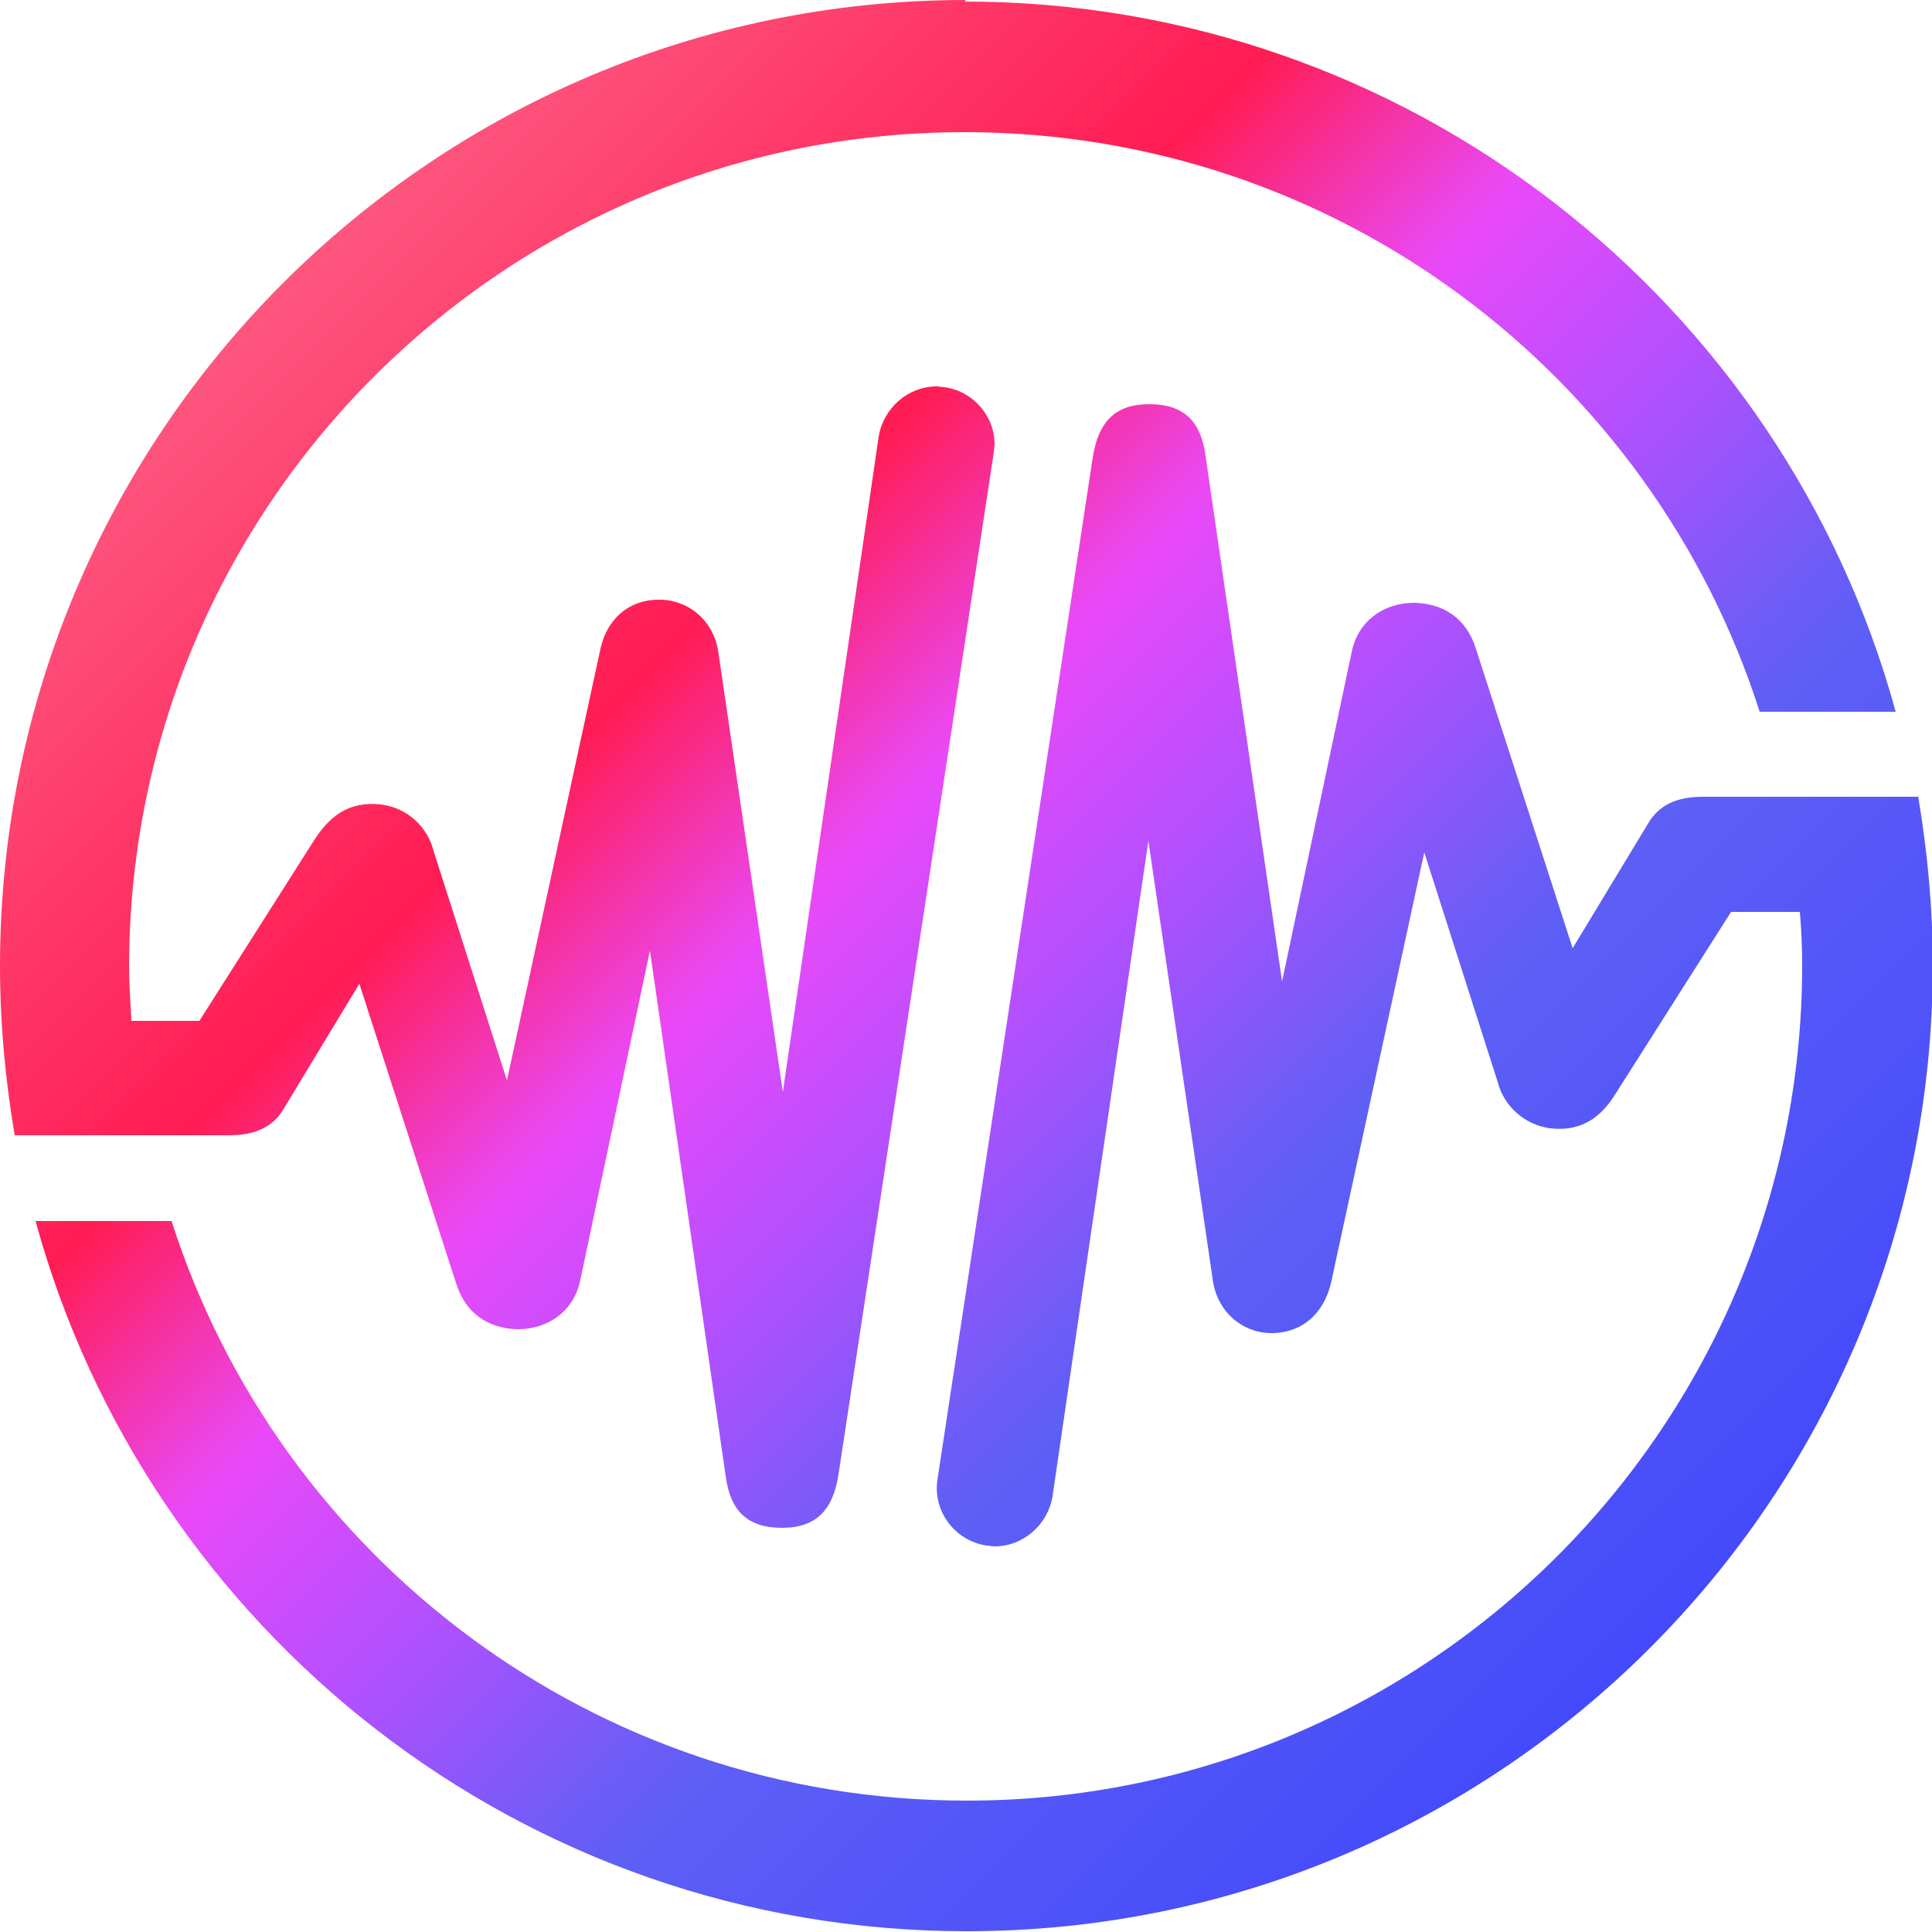
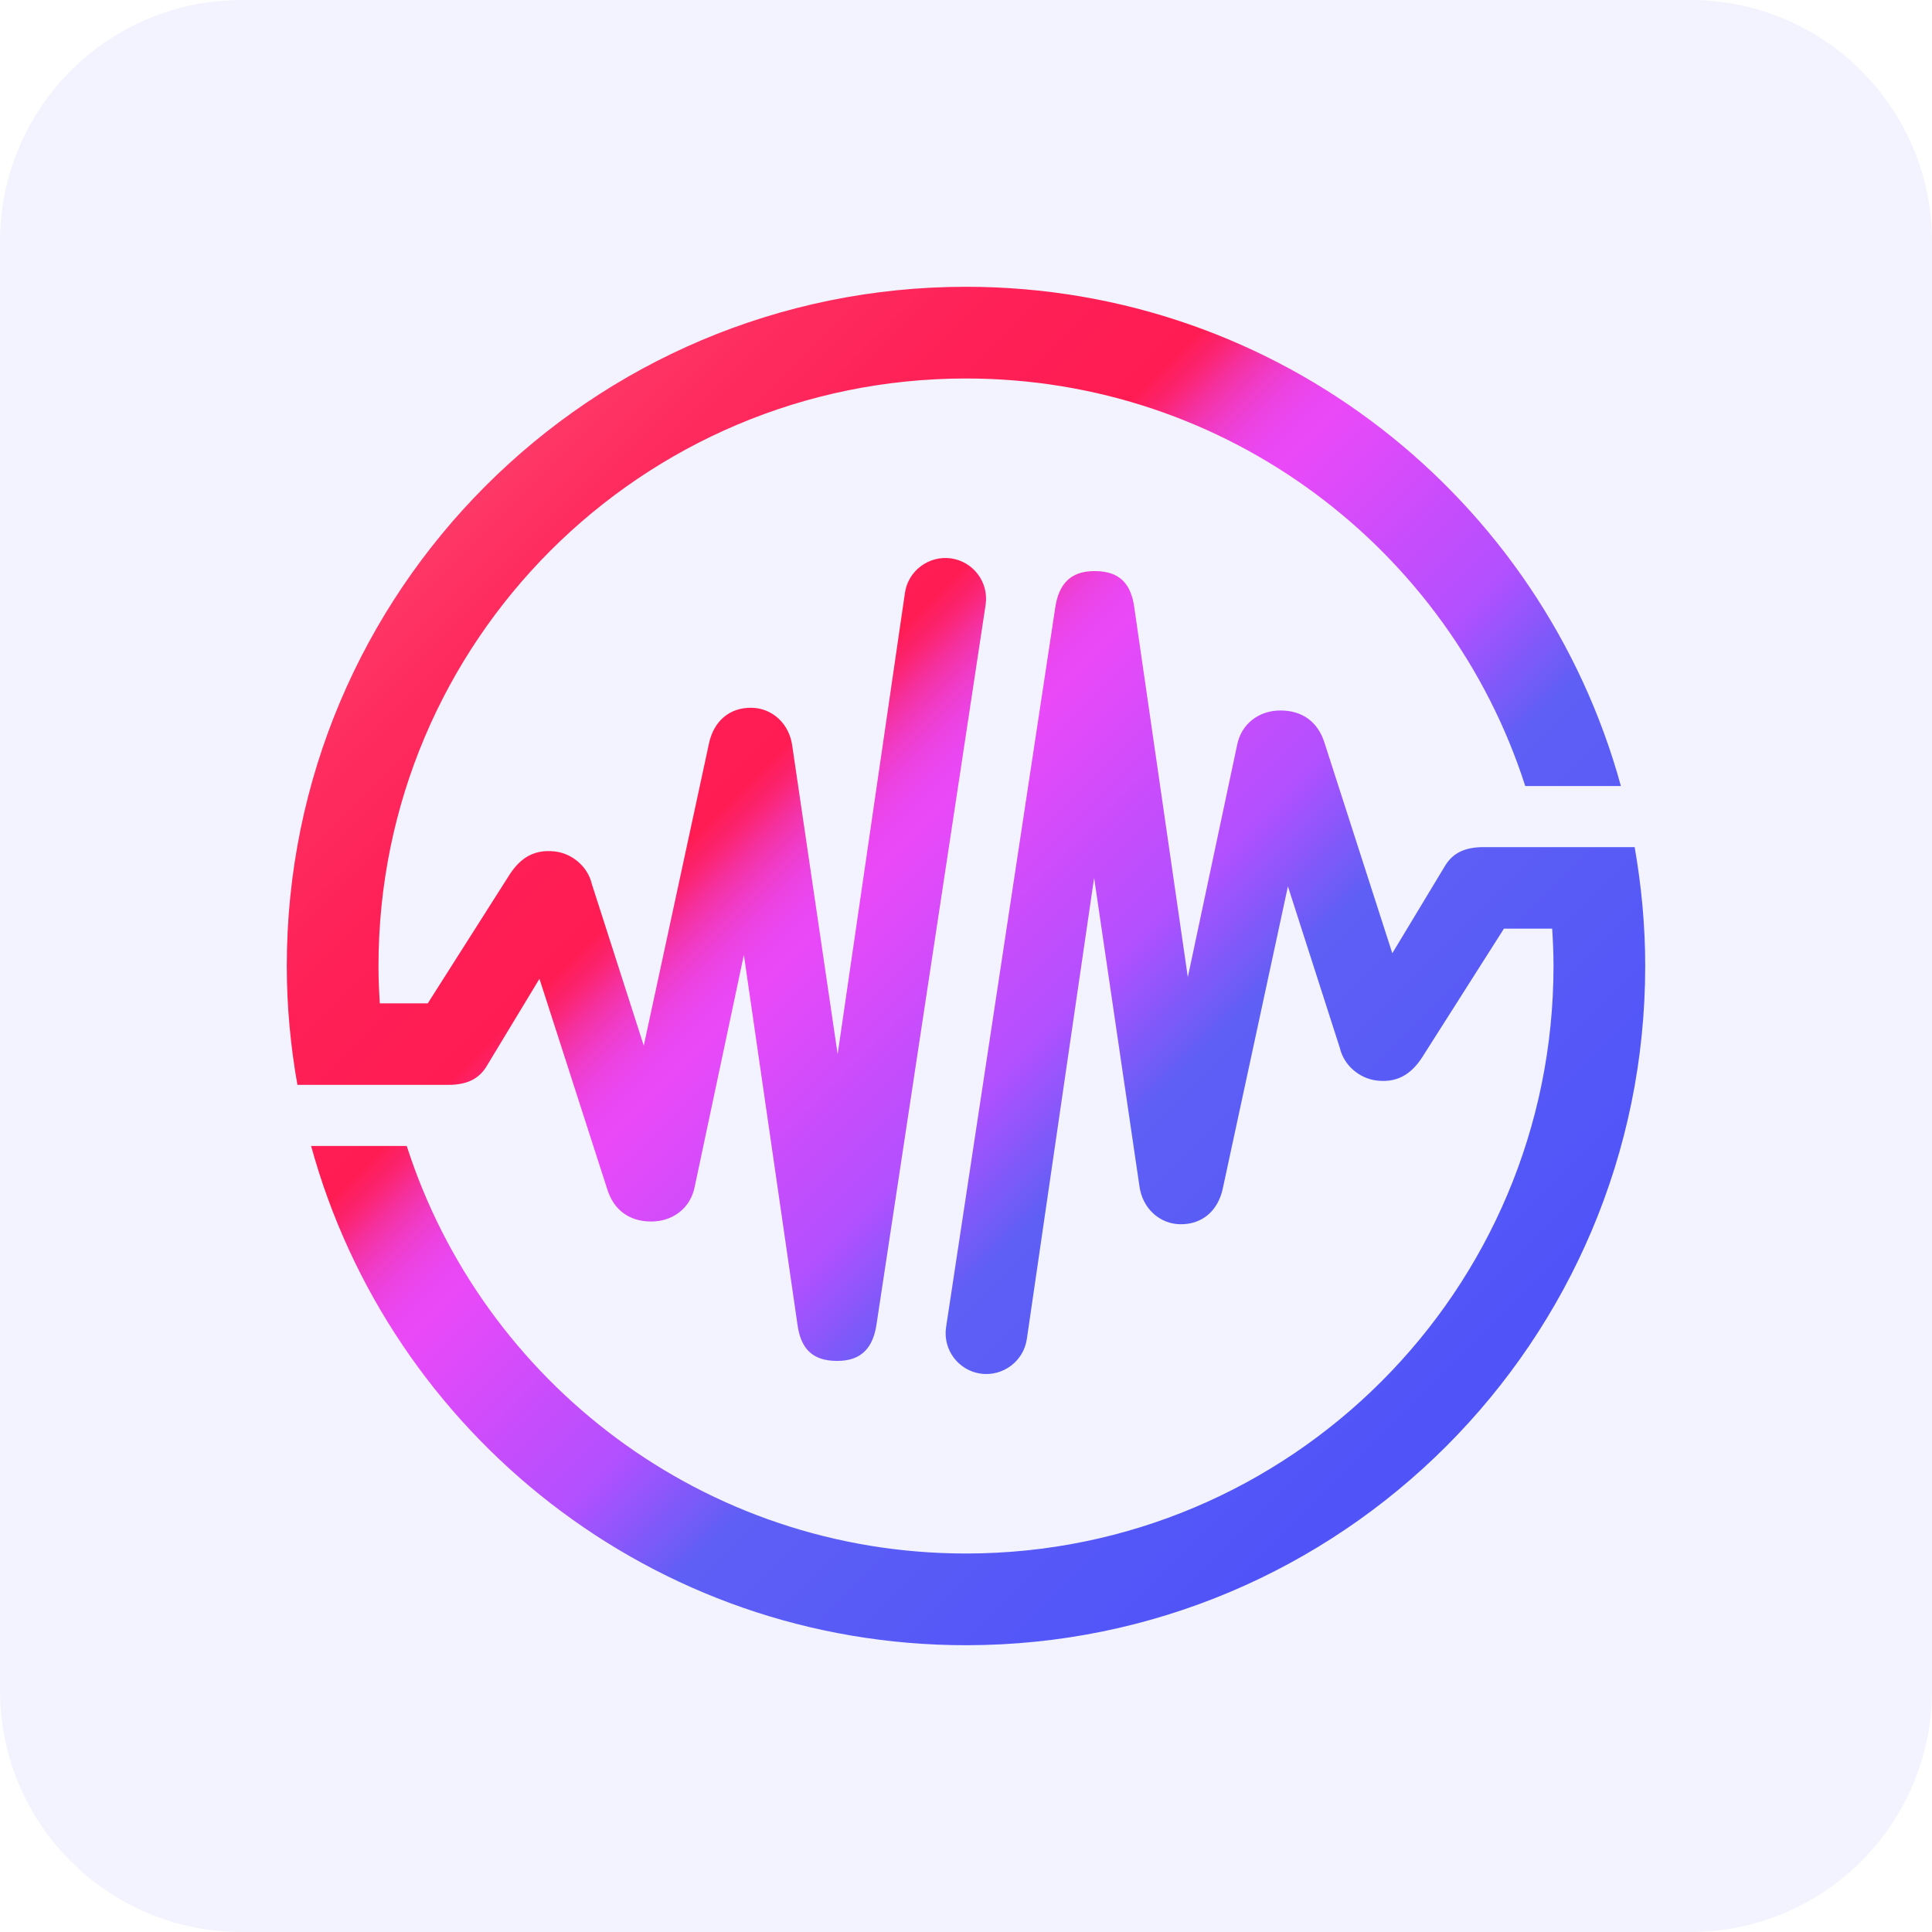
- <svg xmlns="http://www.w3.org/2000/svg" version="1.1" id="Layer_1" x="0px" y="0px" viewBox="0 0 2500 2500" style="enable-background:new 0 0 2500 2500;" xml:space="preserve">
-   <style type="text/css">
- 	.st0{fill:url(#SVGID_1_);}
- 	.st1{fill:url(#SVGID_00000079470770421910243190000006544161996646554755_);}
- </style>
-   <g id="Layer_x0020_1">
-     <g id="_2251193011968">
-       <linearGradient id="SVGID_1_" gradientUnits="userSpaceOnUse" x1="78.312" y1="2577.588" x2="2578.312" y2="77.588" gradientTransform="matrix(1 0 0 -1 0 2499.276)">
-         <stop offset="0" style="stop-color:#FC829F" />
-         <stop offset="0.341" style="stop-color:#FF1C53" />
-         <stop offset="0.439" style="stop-color:#EA49F8" />
-         <stop offset="0.529" style="stop-color:#B250FF" />
-         <stop offset="0.639" style="stop-color:#5E5FF5" />
-         <stop offset="1" style="stop-color:#323CFF" />
-       </linearGradient>
-       <path class="st0" d="M1250,0C560,0,0,560,0,1250c0,75,7,148,19,219h278c35,0,57-12,70-34l98-162l125,387c12,39,41,59,80,60    c40,0,73-24,81-64l90-426l98,680c6,45,28,67,73,67l0,0c45,0,66-24,73-69l201-1323c0-3,1-7,1-10c0-37-28-69-65-74c-3,0-7-1-10-1    c-37,0-69,28-75,65l-124,848l-83-566c-5-43-38-70-75-71c-41-1-71,25-79,68l-120,554l-95-297c-8-32-35-56-68-60c-43-5-68,17-87,47    l-148,233h-88c-1-23-3-46-3-69c0-597,484-1081,1081-1081c482,0,890,315,1029,750h176C2308,391,1823,2,1248,2L1250,0z" />
-       <linearGradient id="SVGID_00000157304337044832140320000007377768437831247259_" gradientUnits="userSpaceOnUse" x1="-78.312" y1="2420.963" x2="2421.688" y2="-79.037" gradientTransform="matrix(1 0 0 -1 0 2499.276)">
-         <stop offset="0" style="stop-color:#FC829F" />
-         <stop offset="0.341" style="stop-color:#FF1C53" />
-         <stop offset="0.439" style="stop-color:#EA49F8" />
-         <stop offset="0.529" style="stop-color:#B250FF" />
-         <stop offset="0.639" style="stop-color:#5E5FF5" />
-         <stop offset="1" style="stop-color:#323CFF" />
-       </linearGradient>
-       <path style="fill:url(#SVGID_00000157304337044832140320000007377768437831247259_);" d="M2481,1031h-278c-35,0-57,12-70,34    l-98,162l-125-387c-12-39-41-59-80-60c-40,0-73,24-81,64l-90,426l-99-680c-6-45-28-67-73-67l0,0c-45,0-66,24-73,69l-201,1323    c-6,41,23,79,64,85c3,0,7,1,10,1c37,0,69-28,75-65l124-848l83,566c5,43,38,70,74,71c41,1,71-25,80-68l120-554l95,297    c8,32,36,56,68,60c43,5,68-17,86-47l148-233h89c2,23,3,46,3,69c0,597-484,1081-1081,1081c-482,0-890-315-1029-750H46    c145,530,630,919,1205,919c690,0,1250-560,1250-1250c0-75-7-148-19-219L2481,1031z" />
-     </g>
-   </g>
+ <svg xmlns="http://www.w3.org/2000/svg" width="32" height="32" viewBox="0 0 32 32" fill="none">
+   <rect width="32" height="32" rx="4" fill="#F2F3FE" />
+   <path d="M16 4.75C9.788 4.75 4.75 9.788 4.75 16C4.75 16.673 4.813 17.33 4.926 17.969H7.423C7.742 17.969 7.934 17.865 8.057 17.665L8.935 16.212L10.058 19.697C10.168 20.048 10.429 20.23 10.78 20.232C11.14 20.235 11.437 20.014 11.507 19.654L12.321 15.816L13.208 21.936C13.262 22.338 13.457 22.541 13.863 22.541H13.867C14.27 22.541 14.463 22.323 14.52 21.922L16.326 10.011C16.378 9.641 16.119 9.3 15.75 9.248C15.383 9.198 15.039 9.455 14.988 9.824L13.874 17.46L13.124 12.364C13.075 11.973 12.778 11.729 12.454 11.723C12.087 11.714 11.815 11.943 11.739 12.332L10.663 17.319L9.803 14.643C9.736 14.353 9.477 14.137 9.194 14.103C8.802 14.056 8.579 14.258 8.415 14.526L7.085 16.619H6.291C6.278 16.414 6.269 16.207 6.269 16C6.269 10.625 10.625 6.269 16 6.269C20.334 6.269 24.006 9.104 25.263 13.019H26.847C25.54 8.253 21.182 4.75 16 4.75ZM27.075 14.031H24.573C24.253 14.031 24.062 14.135 23.938 14.335L23.061 15.789L21.938 12.303C21.828 11.952 21.567 11.77 21.215 11.768C20.855 11.765 20.558 11.986 20.489 12.346L19.674 16.184L18.788 10.065C18.734 9.662 18.538 9.459 18.133 9.459H18.128C17.726 9.459 17.532 9.678 17.476 10.078L15.669 21.989C15.617 22.358 15.876 22.701 16.245 22.752C16.612 22.802 16.956 22.545 17.008 22.176L18.122 14.54L18.871 19.636C18.921 20.027 19.218 20.27 19.541 20.277C19.908 20.286 20.18 20.057 20.257 19.668L21.332 14.681L22.192 17.357C22.259 17.647 22.518 17.863 22.802 17.897C23.193 17.944 23.416 17.741 23.58 17.474L24.91 15.381H25.709C25.722 15.586 25.731 15.793 25.731 16C25.731 21.375 21.375 25.731 16 25.731C11.666 25.731 7.995 22.896 6.737 18.981H5.153C6.46 23.747 10.82 27.25 16 27.25C22.212 27.25 27.25 22.212 27.25 16C27.25 15.327 27.187 14.67 27.075 14.031Z" fill="url(#paint0_linear_3344_145028)" />
+   <defs>
+     <linearGradient id="paint0_linear_3344_145028" x1="3.635" y1="3.635" x2="33.747" y2="33.747" gradientUnits="userSpaceOnUse">
+       <stop stop-color="#FC829F" />
+       <stop offset="0.06" stop-color="#FD5E84" />
+       <stop offset="0.12" stop-color="#FD416E" />
+       <stop offset="0.18" stop-color="#FE2C5F" />
+       <stop offset="0.24" stop-color="#FE2056" />
+       <stop offset="0.3" stop-color="#FF1C53" />
+       <stop offset="0.31" stop-color="#FB2471" />
+       <stop offset="0.32" stop-color="#F531A0" />
+       <stop offset="0.33" stop-color="#F03BC6" />
+       <stop offset="0.34" stop-color="#EC42E1" />
+       <stop offset="0.35" stop-color="#EA47F2" />
+       <stop offset="0.36" stop-color="#EA49F8" />
+       <stop offset="0.42" stop-color="#C44DFC" />
+       <stop offset="0.45" stop-color="#B250FF" />
+       <stop offset="0.5" stop-color="#5E5FF5" />
+       <stop offset="1" stop-color="#323CFF" />
+     </linearGradient>
+   </defs>
</svg>
